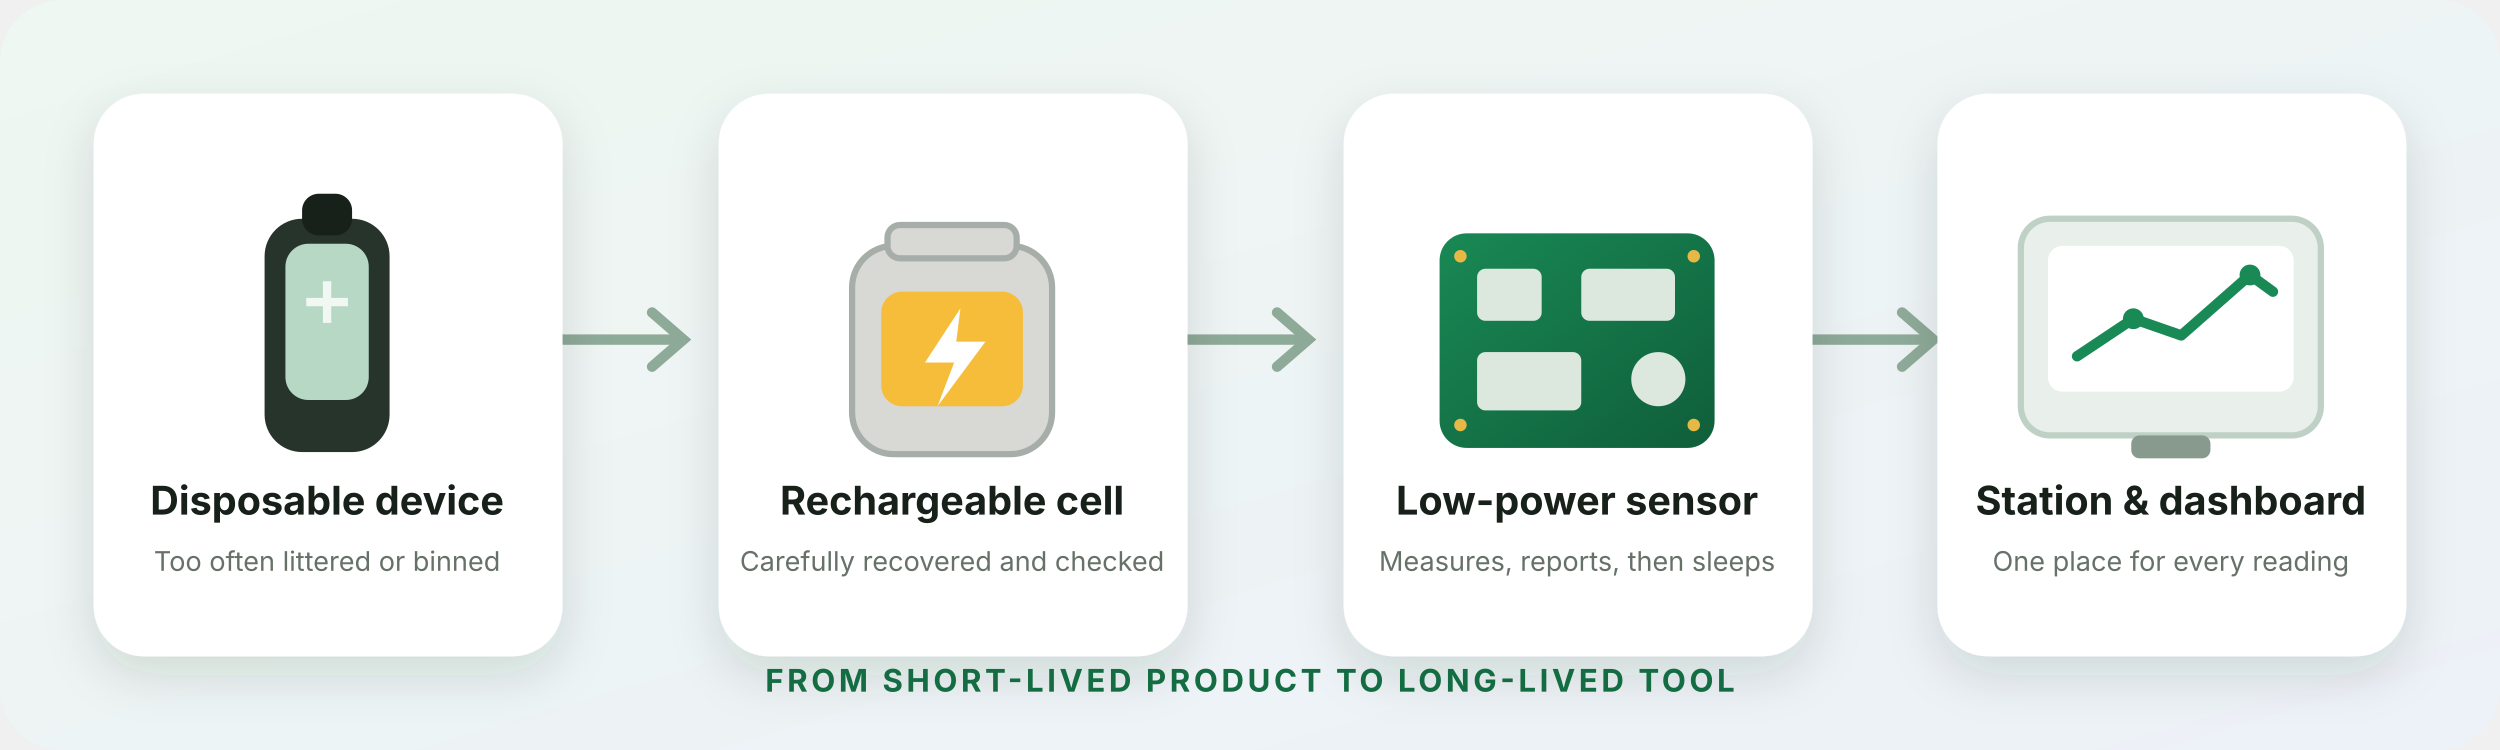
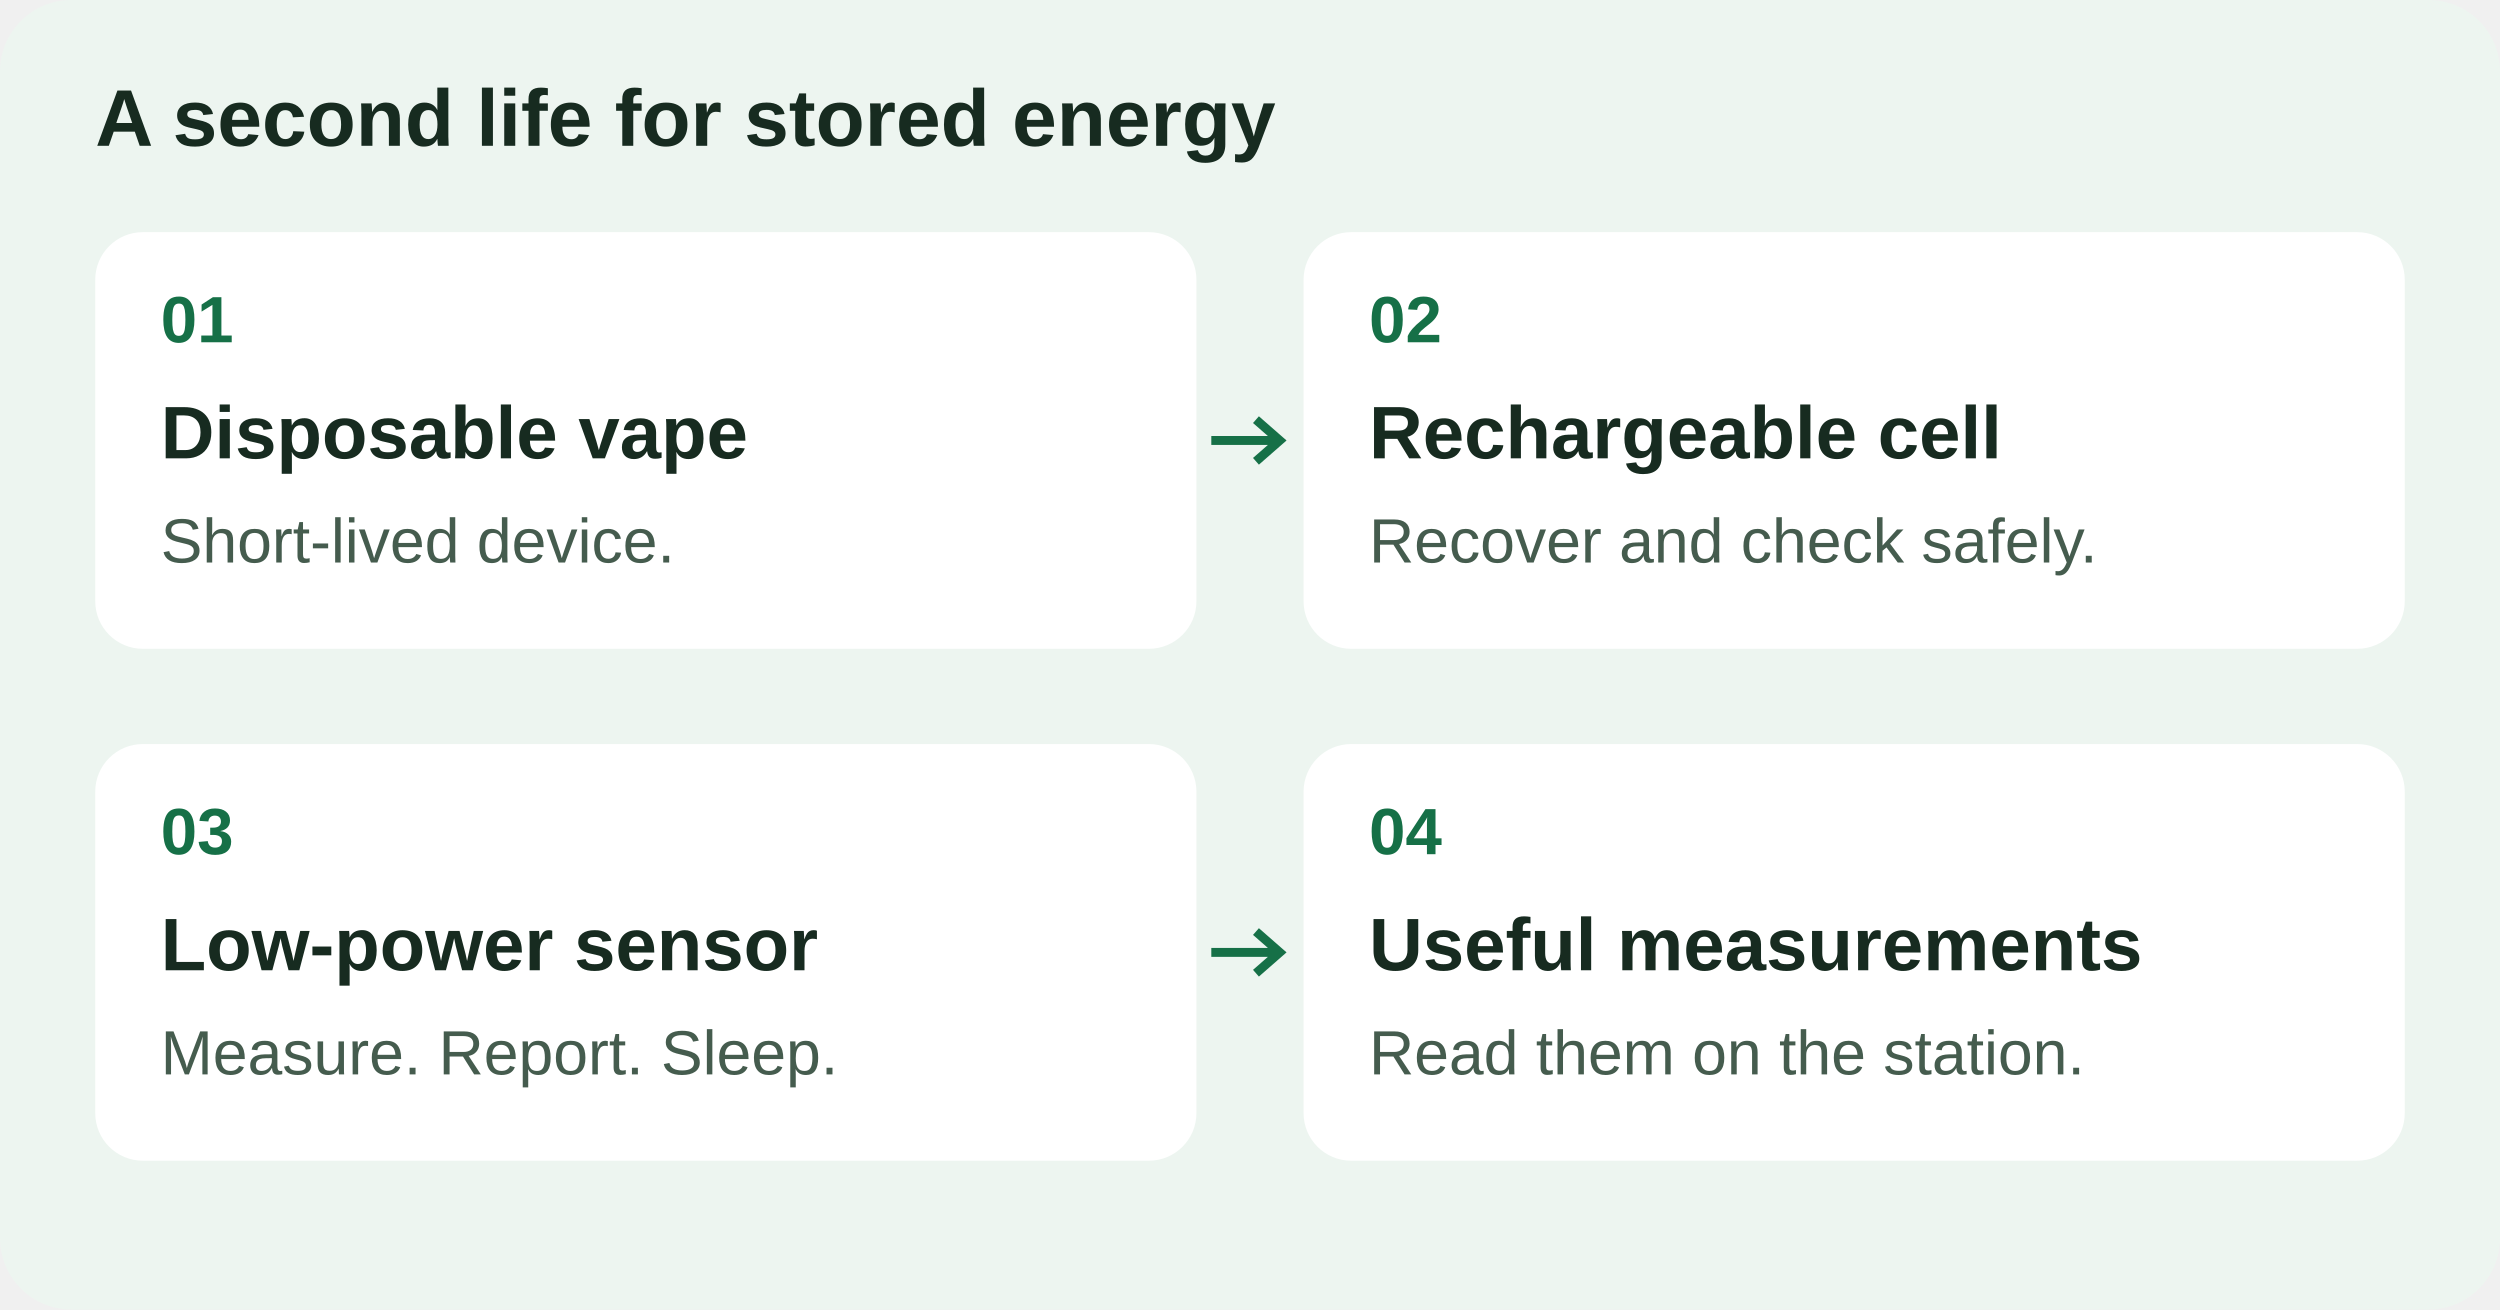
- <svg xmlns="http://www.w3.org/2000/svg" width="1200" height="360" viewBox="0 0 1200 360" role="img" aria-labelledby="title desc">
-   <defs>
-     <linearGradient id="bg" x1="0" y1="0" x2="1" y2="1">
-       <stop stop-color="#eef7f1" />
-       <stop offset="1" stop-color="#edf1f8" />
-     </linearGradient>
-     <linearGradient id="green" x1="0" y1="0" x2="1" y2="1">
-       <stop stop-color="#198955" />
-       <stop offset="1" stop-color="#0f5e3a" />
-     </linearGradient>
-     <filter id="shadow" x="-20%" y="-20%" width="140%" height="150%">
-       <feDropShadow dx="0" dy="9" stdDeviation="12" flood-color="#183522" flood-opacity=".13" />
-     </filter>
-   </defs>
-   <rect width="1200" height="360" rx="30" fill="url(#bg)" />
-   <g font-family="system-ui,-apple-system,Segoe UI,sans-serif">
-     <g fill="none" stroke="#8eaa98" stroke-width="5" stroke-linecap="round">
-       <path d="M270 163h54" />
-       <path d="m313 150 15 13-15 13" />
-       <path d="M570 163h54" />
-       <path d="m613 150 15 13-15 13" />
-       <path d="M870 163h54" />
-       <path d="m913 150 15 13-15 13" />
+ <svg xmlns="http://www.w3.org/2000/svg" width="840" height="440" viewBox="0 0 840 440">
+   <rect width="840" height="440" rx="24" fill="#edf5f0" />
+   <g font-family="Arial, sans-serif" fill="#172b20">
+     <text x="32" y="49" font-size="27" font-weight="700">A second life for stored energy</text>
+     <g transform="translate(32 78)">
+       <rect width="370" height="140" rx="16" fill="white" />
+       <text x="22" y="37" font-size="22" fill="#167047" font-weight="700">01</text>
+       <text x="22" y="76" font-size="25" font-weight="700">Disposable vape</text>
+       <text x="22" y="111" font-size="21" fill="#455c4e">Short-lived device.</text>
    </g>
-     <g filter="url(#shadow)">
-       <rect x="45" y="45" width="225" height="270" rx="24" fill="#fff" />
-       <rect x="345" y="45" width="225" height="270" rx="24" fill="#fff" />
-       <rect x="645" y="45" width="225" height="270" rx="24" fill="#fff" />
-       <rect x="930" y="45" width="225" height="270" rx="24" fill="#fff" />
+     <g transform="translate(438 78)">
+       <rect width="370" height="140" rx="16" fill="white" />
+       <text x="22" y="37" font-size="22" fill="#167047" font-weight="700">02</text>
+       <text x="22" y="76" font-size="25" font-weight="700">Rechargeable cell</text>
+       <text x="22" y="111" font-size="21" fill="#455c4e">Recover and check safely.</text>
    </g>
-     <g text-anchor="middle">
-       <g transform="translate(157 105)">
-         <rect x="-30" y="0" width="60" height="112" rx="18" fill="#27342c" />
-         <rect x="-20" y="12" width="40" height="75" rx="11" fill="#b7d8c4" />
-         <rect x="-12" y="-12" width="24" height="20" rx="8" fill="#172019" />
-         <path d="M-10 40h20M0 30v20" stroke="#fff" stroke-width="4" opacity=".8" />
-       </g>
-       <text x="157" y="247" fill="#172019" font-size="19" font-weight="750">Disposable device</text>
-       <text x="157" y="274" fill="#667168" font-size="13">Too often littered or binned</text>
-       <g transform="translate(457 110)">
-         <rect x="-48" y="8" width="96" height="100" rx="20" fill="#d8d8d4" stroke="#a7aea9" stroke-width="3" />
-         <rect x="-31" y="-2" width="62" height="16" rx="6" fill="#d8d8d4" stroke="#a7aea9" stroke-width="3" />
-         <rect x="-34" y="30" width="68" height="55" rx="10" fill="#f5bd39" />
-         <path d="M4 38-13 64H1l-8 21 23-31H2z" fill="#fff" />
-       </g>
-       <text x="457" y="247" fill="#172019" font-size="19" font-weight="750">Rechargeable cell</text>
-       <text x="457" y="274" fill="#667168" font-size="13">Carefully recovered and checked</text>
-       <g transform="translate(757 112)">
-         <rect x="-66" y="0" width="132" height="103" rx="13" fill="url(#green)" />
-         <g fill="#dce7de">
-           <rect x="-48" y="17" width="31" height="25" rx="4" />
-           <rect x="2" y="17" width="45" height="25" rx="4" />
-           <rect x="-48" y="57" width="50" height="28" rx="4" />
-           <circle cx="39" cy="70" r="13" />
-         </g>
-         <g fill="#e6b946">
-           <circle cx="-56" cy="11" r="3" />
-           <circle cx="56" cy="11" r="3" />
-           <circle cx="-56" cy="92" r="3" />
-           <circle cx="56" cy="92" r="3" />
-         </g>
-       </g>
-       <text x="757" y="247" fill="#172019" font-size="19" font-weight="750">Low-power sensor</text>
-       <text x="757" y="274" fill="#667168" font-size="13">Measures, reports, then sleeps</text>
-       <g transform="translate(1042 105)">
-         <rect x="-72" y="0" width="144" height="104" rx="14" fill="#e9efeb" stroke="#bfd0c4" stroke-width="3" />
-         <rect x="-59" y="13" width="118" height="70" rx="7" fill="#fff" />
-         <path d="M-45 66-18 48 5 56 38 27 49 35" fill="none" stroke="#198955" stroke-width="5" stroke-linecap="round" stroke-linejoin="round" />
-         <circle cx="-18" cy="48" r="5" fill="#198955" />
-         <circle cx="38" cy="27" r="5" fill="#198955" />
-         <rect x="-19" y="104" width="38" height="11" rx="4" fill="#88998d" />
-       </g>
-       <text x="1042" y="247" fill="#172019" font-size="19" font-weight="750">Station &amp; dashboard</text>
-       <text x="1042" y="274" fill="#667168" font-size="13">One place for every reading</text>
+     <g transform="translate(32 250)">
+       <rect width="370" height="140" rx="16" fill="white" />
+       <text x="22" y="37" font-size="22" fill="#167047" font-weight="700">03</text>
+       <text x="22" y="76" font-size="25" font-weight="700">Low-power sensor</text>
+       <text x="22" y="111" font-size="21" fill="#455c4e">Measure. Report. Sleep.</text>
    </g>
-     <text x="600" y="332" text-anchor="middle" fill="#146c43" font-size="15" font-weight="750" letter-spacing="1.7">FROM SHORT-LIVED PRODUCT TO LONG-LIVED TOOL</text>
+     <g transform="translate(438 250)">
+       <rect width="370" height="140" rx="16" fill="white" />
+       <text x="22" y="37" font-size="22" fill="#167047" font-weight="700">04</text>
+       <text x="22" y="76" font-size="25" font-weight="700">Useful measurements</text>
+       <text x="22" y="111" font-size="21" fill="#455c4e">Read them on the station.</text>
+     </g>
+   </g>
+   <g stroke="#167047" stroke-width="3" fill="none">
+     <path d="M407 148h23m-8-7 8 7-8 7M407 320h23m-8-7 8 7-8 7" />
  </g>
</svg>
